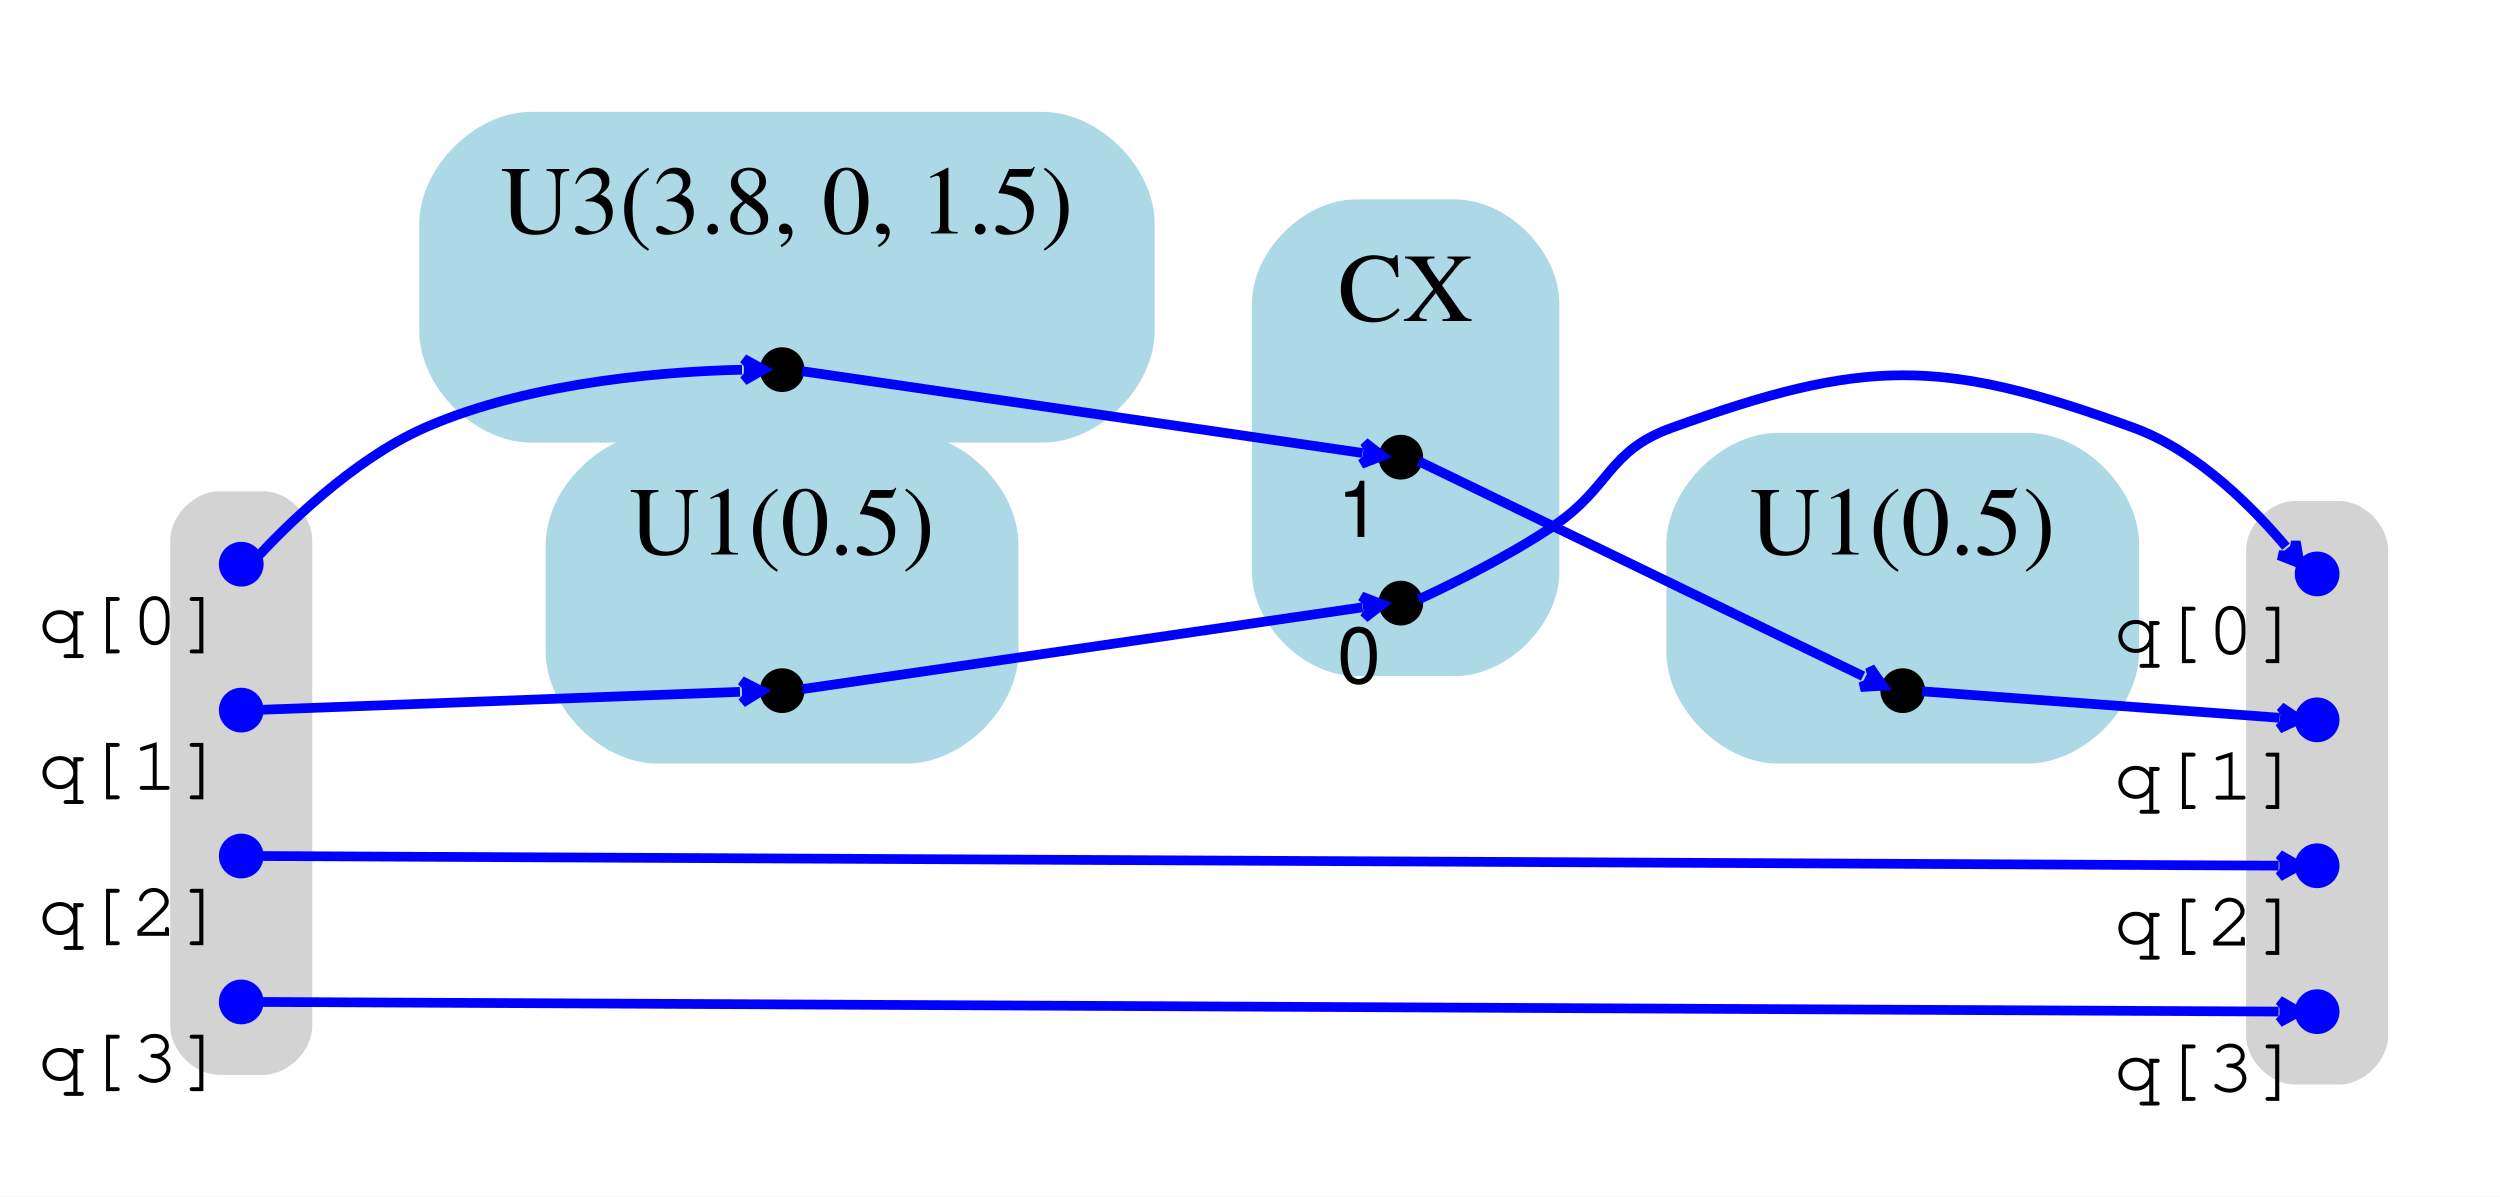
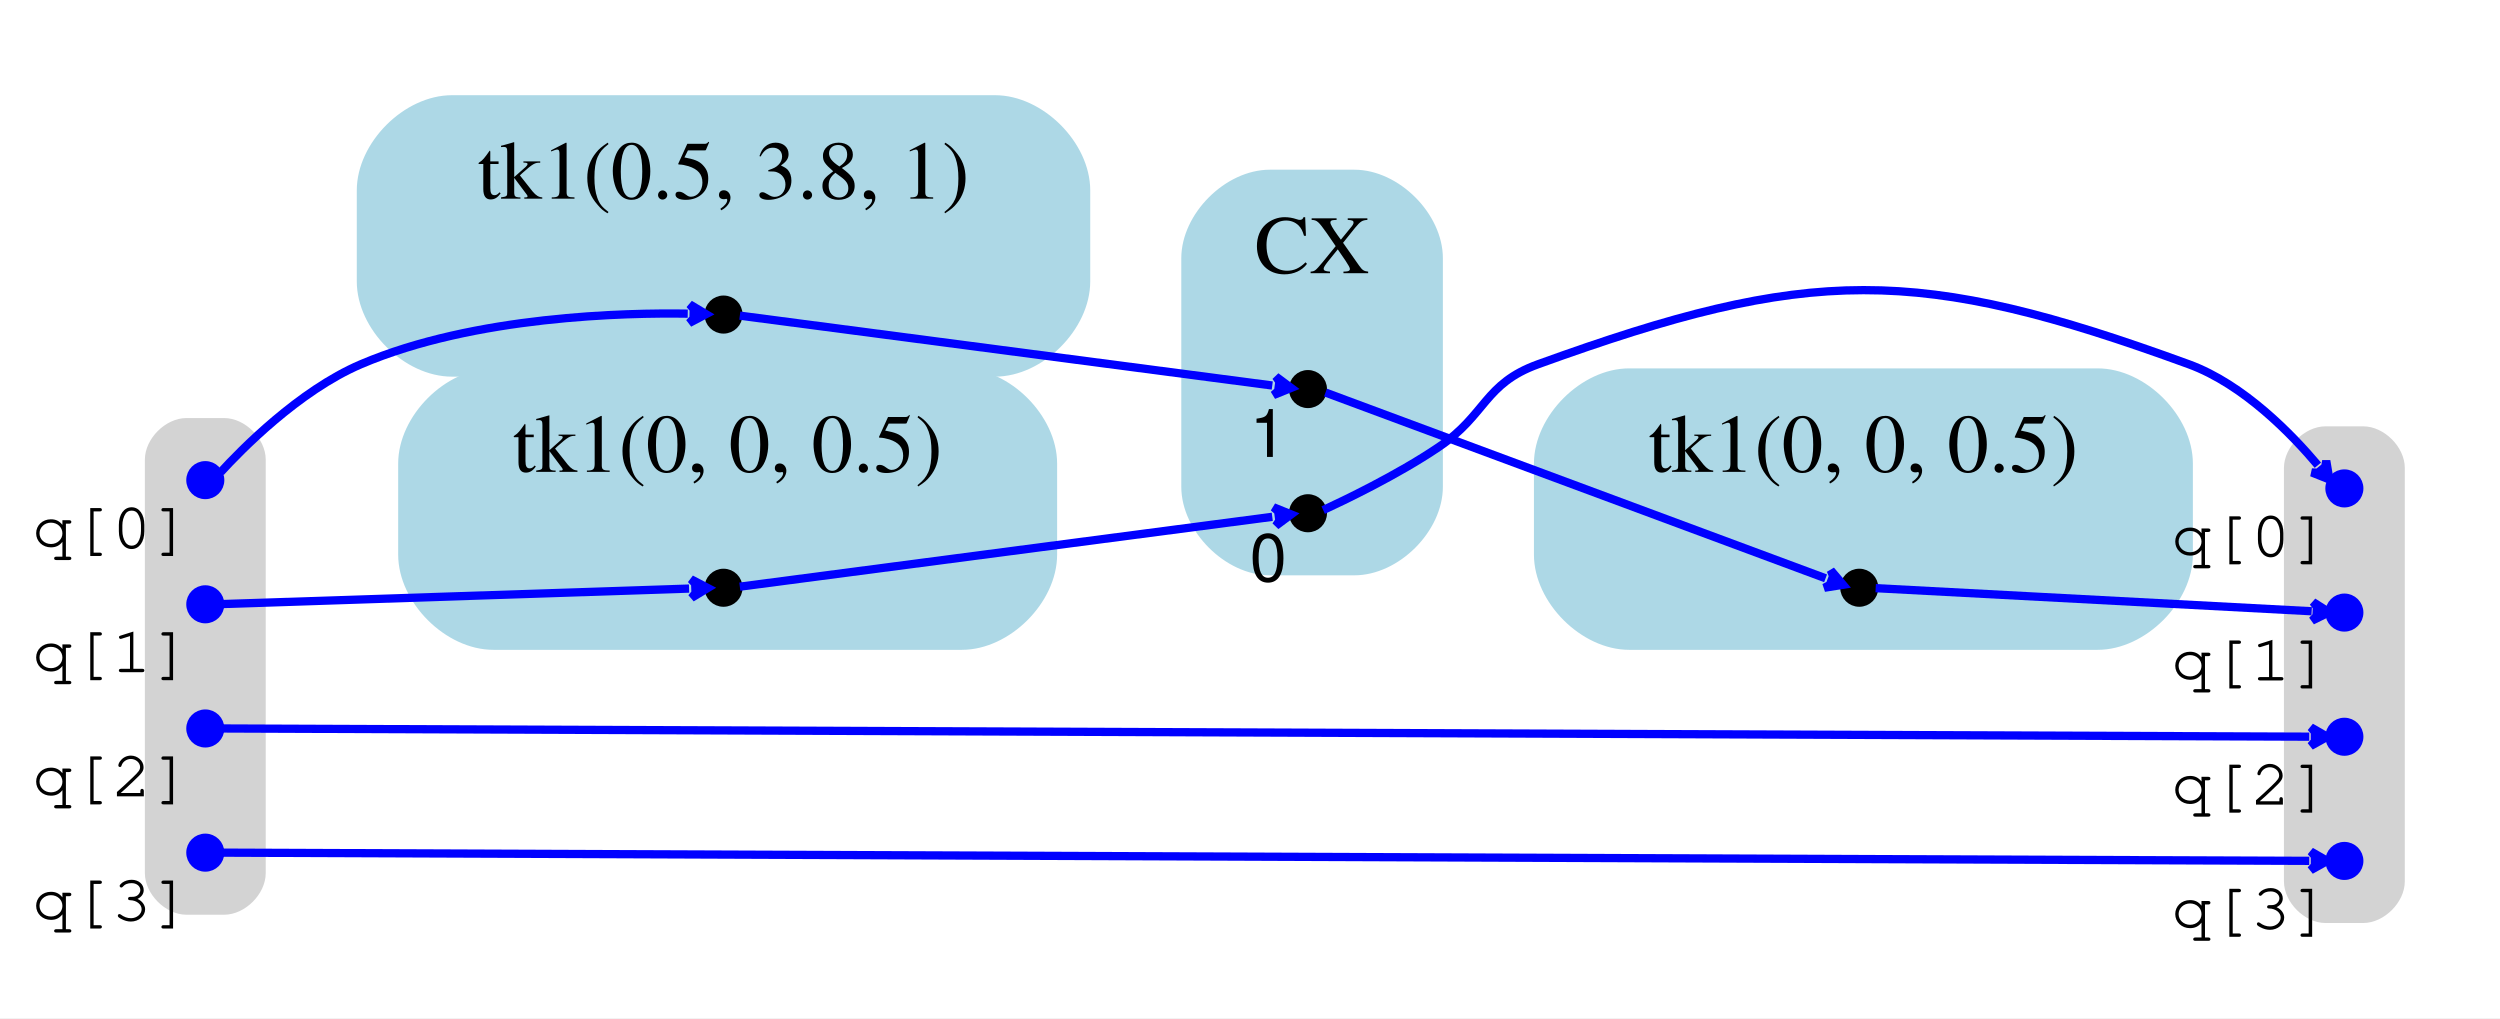
- <svg xmlns="http://www.w3.org/2000/svg" width="257pt" height="123pt" viewBox="0.00 0.00 257.00 123.00">
+ <svg xmlns="http://www.w3.org/2000/svg" width="302pt" height="123pt" viewBox="0.00 0.00 302.00 123.00">
  <g id="graph0" class="graph" transform="scale(1 1) rotate(0) translate(4 119)">
-     <polygon fill="white" stroke="transparent" points="-4,4 -4,-119 253,-119 253,4 -4,4" />
+     <polygon fill="white" stroke="transparent" points="-4,4 -4,-119 298,-119 298,4 -4,4" />
    <g id="clust1" class="cluster">
      <path fill="lightgrey" stroke="lightgrey" d="M18.53,-9C18.53,-9 23.07,-9 23.07,-9 25.33,-9 27.6,-11.27 27.6,-13.53 27.6,-13.53 27.6,-63.47 27.6,-63.47 27.6,-65.73 25.33,-68 23.07,-68 23.07,-68 18.53,-68 18.53,-68 16.27,-68 14,-65.73 14,-63.47 14,-63.47 14,-13.53 14,-13.53 14,-11.27 16.27,-9 18.53,-9" />
    </g>
    <g id="clust3" class="cluster">
-       <path fill="lightgrey" stroke="lightgrey" d="M231.93,-8C231.93,-8 236.47,-8 236.47,-8 238.73,-8 241,-10.27 241,-12.53 241,-12.53 241,-62.47 241,-62.47 241,-64.73 238.73,-67 236.47,-67 236.47,-67 231.93,-67 231.93,-67 229.67,-67 227.4,-64.73 227.4,-62.47 227.4,-62.47 227.4,-12.53 227.4,-12.53 227.4,-10.27 229.67,-8 231.93,-8" />
+       <path fill="lightgrey" stroke="lightgrey" d="M276.93,-8C276.93,-8 281.47,-8 281.47,-8 283.73,-8 286,-10.27 286,-12.53 286,-12.53 286,-62.47 286,-62.47 286,-64.73 283.73,-67 281.47,-67 281.47,-67 276.93,-67 276.93,-67 274.67,-67 272.4,-64.73 272.4,-62.47 272.4,-62.47 272.4,-12.53 272.4,-12.53 272.4,-10.27 274.67,-8 276.93,-8" />
    </g>
    <g id="clust5" class="cluster">
-       <path fill="lightblue" stroke="lightblue" d="M135.4,-50C135.4,-50 145.6,-50 145.6,-50 150.7,-50 155.8,-55.1 155.8,-60.2 155.8,-60.2 155.8,-87.8 155.8,-87.8 155.8,-92.9 150.7,-98 145.6,-98 145.6,-98 135.4,-98 135.4,-98 130.3,-98 125.2,-92.9 125.2,-87.8 125.2,-87.8 125.2,-60.2 125.2,-60.2 125.2,-55.1 130.3,-50 135.4,-50" />
-       <text text-anchor="middle" x="140.5" y="-86" font-family="Times,serif" font-size="10.00">CX</text>
+       <path fill="lightblue" stroke="lightblue" d="M149.4,-50C149.4,-50 159.6,-50 159.6,-50 164.7,-50 169.8,-55.1 169.8,-60.2 169.8,-60.2 169.8,-87.8 169.8,-87.8 169.8,-92.9 164.7,-98 159.6,-98 159.6,-98 149.4,-98 149.4,-98 144.3,-98 139.2,-92.9 139.2,-87.8 139.2,-87.8 139.2,-60.2 139.2,-60.2 139.2,-55.1 144.3,-50 149.4,-50" />
+       <text text-anchor="middle" x="154.5" y="-86" font-family="Times,serif" font-size="10.00">CX</text>
    </g>
    <g id="clust6" class="cluster">
-       <path fill="lightblue" stroke="lightblue" d="M50.6,-74C50.6,-74 103.2,-74 103.2,-74 108.7,-74 114.2,-79.5 114.2,-85 114.2,-85 114.2,-96 114.2,-96 114.2,-101.5 108.7,-107 103.2,-107 103.2,-107 50.6,-107 50.6,-107 45.1,-107 39.6,-101.5 39.6,-96 39.6,-96 39.6,-85 39.6,-85 39.6,-79.5 45.1,-74 50.6,-74" />
-       <text text-anchor="middle" x="76.9" y="-95" font-family="Times,serif" font-size="10.00">U3(3.8, 0, 1.5)</text>
+       <path fill="lightblue" stroke="lightblue" d="M50.6,-74C50.6,-74 116.2,-74 116.2,-74 121.7,-74 127.2,-79.5 127.2,-85 127.2,-85 127.2,-96 127.2,-96 127.2,-101.5 121.7,-107 116.2,-107 116.2,-107 50.6,-107 50.6,-107 45.1,-107 39.6,-101.5 39.6,-96 39.6,-96 39.6,-85 39.6,-85 39.6,-79.5 45.1,-74 50.6,-74" />
+       <text text-anchor="middle" x="83.4" y="-95" font-family="Times,serif" font-size="10.00">tk1(0.5, 3.8, 1)</text>
    </g>
    <g id="clust7" class="cluster">
-       <path fill="lightblue" stroke="lightblue" d="M178.8,-41C178.8,-41 204.4,-41 204.4,-41 209.9,-41 215.4,-46.5 215.4,-52 215.4,-52 215.4,-63 215.4,-63 215.4,-68.5 209.9,-74 204.4,-74 204.4,-74 178.8,-74 178.8,-74 173.3,-74 167.8,-68.5 167.8,-63 167.8,-63 167.8,-52 167.8,-52 167.8,-46.5 173.3,-41 178.8,-41" />
-       <text text-anchor="middle" x="191.6" y="-62" font-family="Times,serif" font-size="10.00">U1(0.5)</text>
+       <path fill="lightblue" stroke="lightblue" d="M55.6,-41C55.6,-41 112.2,-41 112.2,-41 117.7,-41 123.2,-46.5 123.2,-52 123.2,-52 123.2,-63 123.2,-63 123.2,-68.5 117.7,-74 112.2,-74 112.2,-74 55.6,-74 55.6,-74 50.1,-74 44.6,-68.5 44.6,-63 44.6,-63 44.6,-52 44.6,-52 44.6,-46.5 50.1,-41 55.6,-41" />
+       <text text-anchor="middle" x="83.9" y="-62" font-family="Times,serif" font-size="10.00">tk1(0, 0, 0.5)</text>
    </g>
    <g id="clust8" class="cluster">
-       <path fill="lightblue" stroke="lightblue" d="M63.6,-41C63.6,-41 89.2,-41 89.2,-41 94.7,-41 100.2,-46.5 100.2,-52 100.2,-52 100.2,-63 100.2,-63 100.2,-68.5 94.7,-74 89.2,-74 89.2,-74 63.6,-74 63.6,-74 58.1,-74 52.6,-68.5 52.6,-63 52.6,-63 52.6,-52 52.6,-52 52.6,-46.5 58.1,-41 63.6,-41" />
-       <text text-anchor="middle" x="76.4" y="-62" font-family="Times,serif" font-size="10.00">U1(0.5)</text>
+       <path fill="lightblue" stroke="lightblue" d="M192.8,-41C192.8,-41 249.4,-41 249.4,-41 254.9,-41 260.4,-46.5 260.4,-52 260.4,-52 260.4,-63 260.4,-63 260.4,-68.5 254.9,-74 249.4,-74 249.4,-74 192.8,-74 192.8,-74 187.3,-74 181.8,-68.5 181.8,-63 181.8,-63 181.8,-52 181.8,-52 181.8,-46.5 187.3,-41 192.8,-41" />
+       <text text-anchor="middle" x="221.1" y="-62" font-family="Times,serif" font-size="10.00">tk1(0, 0, 0.5)</text>
    </g>
    <g id="node1" class="node">
      <ellipse fill="blue" stroke="blue" cx="20.8" cy="-61" rx="1.8" ry="1.8" />
      <text text-anchor="middle" x="9.5" y="-52.8" font-family="Courier,monospace" font-size="8.00">q[0]</text>
    </g>
    <g id="node11" class="node">
-       <ellipse fill="black" stroke="black" cx="76.4" cy="-81" rx="1.8" ry="1.8" />
+       <ellipse fill="black" stroke="black" cx="83.4" cy="-81" rx="1.8" ry="1.8" />
    </g>
    <g id="edge1" class="edge">
-       <path fill="none" stroke="blue" d="M22.65,-61.94C25.04,-64.52 32.12,-71.69 39.6,-75 50.9,-79.99 65.88,-80.86 72.28,-80.99" />
-       <polygon fill="blue" stroke="blue" points="74.47,-81.01 72.46,-82.12 73.47,-81 72.47,-80.99 72.47,-80.99 72.47,-80.99 73.47,-81 72.48,-79.87 74.47,-81.01 74.47,-81.01" />
+       <path fill="none" stroke="blue" d="M22.65,-61.95C25.03,-64.56 32.08,-71.79 39.6,-75 53.37,-80.87 71.67,-81.23 79.08,-81.11" />
+       <polygon fill="blue" stroke="blue" points="81.29,-81.05 79.32,-82.23 80.29,-81.08 79.29,-81.1 79.29,-81.1 79.29,-81.1 80.29,-81.08 79.26,-79.98 81.29,-81.05 81.29,-81.05" />
    </g>
    <g id="node2" class="node">
      <ellipse fill="blue" stroke="blue" cx="20.8" cy="-46" rx="1.8" ry="1.8" />
      <text text-anchor="middle" x="9.5" y="-37.8" font-family="Courier,monospace" font-size="8.00">q[1]</text>
    </g>
-     <g id="node13" class="node">
-       <ellipse fill="black" stroke="black" cx="76.4" cy="-48" rx="1.8" ry="1.8" />
+     <g id="node12" class="node">
+       <ellipse fill="black" stroke="black" cx="83.4" cy="-48" rx="1.8" ry="1.8" />
    </g>
    <g id="edge2" class="edge">
-       <path fill="none" stroke="blue" d="M22.73,-46.03C28.68,-46.26 61.45,-47.48 72.07,-47.88" />
-       <polygon fill="blue" stroke="blue" points="74.27,-47.96 72.23,-49.01 73.27,-47.92 72.27,-47.88 72.27,-47.88 72.27,-47.88 73.27,-47.92 72.31,-46.76 74.27,-47.96 74.27,-47.96" />
+       <path fill="none" stroke="blue" d="M22.85,-46.03C29.69,-46.26 67.91,-47.52 79.24,-47.9" />
+       <polygon fill="blue" stroke="blue" points="81.5,-47.97 79.47,-49.03 80.5,-47.94 79.5,-47.9 79.5,-47.9 79.5,-47.9 80.5,-47.94 79.54,-46.78 81.5,-47.97 81.5,-47.97" />
    </g>
    <g id="node3" class="node">
      <ellipse fill="blue" stroke="blue" cx="20.8" cy="-31" rx="1.8" ry="1.8" />
      <text text-anchor="middle" x="9.5" y="-22.8" font-family="Courier,monospace" font-size="8.00">q[2]</text>
    </g>
    <g id="node7" class="node">
-       <ellipse fill="blue" stroke="blue" cx="234.2" cy="-30" rx="1.8" ry="1.8" />
-       <text text-anchor="middle" x="222.9" y="-21.8" font-family="Courier,monospace" font-size="8.00">q[2]</text>
+       <ellipse fill="blue" stroke="blue" cx="279.2" cy="-30" rx="1.8" ry="1.8" />
+       <text text-anchor="middle" x="267.9" y="-21.8" font-family="Courier,monospace" font-size="8.00">q[2]</text>
    </g>
    <g id="edge3" class="edge">
-       <path fill="none" stroke="blue" d="M22.74,-31C36.88,-30.93 205.72,-30.13 230.24,-30.01" />
-       <polygon fill="blue" stroke="blue" points="232.33,-30 230.33,-31.14 231.33,-30.01 230.33,-30.01 230.33,-30.01 230.33,-30.01 231.33,-30.01 230.32,-28.89 232.33,-30 232.33,-30" />
+       <path fill="none" stroke="blue" d="M22.94,-31C40.16,-30.93 246.53,-30.12 274.96,-30.01" />
+       <polygon fill="blue" stroke="blue" points="277.14,-30 275.15,-31.14 276.14,-30.01 275.14,-30.01 275.14,-30.01 275.14,-30.01 276.14,-30.01 275.14,-28.89 277.14,-30 277.14,-30" />
    </g>
    <g id="node4" class="node">
      <ellipse fill="blue" stroke="blue" cx="20.8" cy="-16" rx="1.8" ry="1.8" />
      <text text-anchor="middle" x="9.5" y="-7.8" font-family="Courier,monospace" font-size="8.00">q[3]</text>
    </g>
    <g id="node8" class="node">
-       <ellipse fill="blue" stroke="blue" cx="234.2" cy="-15" rx="1.8" ry="1.8" />
-       <text text-anchor="middle" x="222.9" y="-6.8" font-family="Courier,monospace" font-size="8.00">q[3]</text>
+       <ellipse fill="blue" stroke="blue" cx="279.2" cy="-15" rx="1.8" ry="1.8" />
+       <text text-anchor="middle" x="267.9" y="-6.8" font-family="Courier,monospace" font-size="8.00">q[3]</text>
    </g>
    <g id="edge4" class="edge">
-       <path fill="none" stroke="blue" d="M22.74,-16C36.88,-15.93 205.72,-15.13 230.24,-15.01" />
-       <polygon fill="blue" stroke="blue" points="232.33,-15 230.33,-16.14 231.33,-15.01 230.33,-15.01 230.33,-15.01 230.33,-15.01 231.33,-15.01 230.32,-13.89 232.33,-15 232.33,-15" />
+       <path fill="none" stroke="blue" d="M22.94,-16C40.16,-15.93 246.53,-15.12 274.96,-15.01" />
+       <polygon fill="blue" stroke="blue" points="277.14,-15 275.15,-16.14 276.14,-15.01 275.14,-15.01 275.14,-15.01 275.14,-15.01 276.14,-15.01 275.14,-13.89 277.14,-15 277.14,-15" />
    </g>
    <g id="node5" class="node">
-       <ellipse fill="blue" stroke="blue" cx="234.2" cy="-60" rx="1.8" ry="1.8" />
-       <text text-anchor="middle" x="222.9" y="-51.8" font-family="Courier,monospace" font-size="8.00">q[0]</text>
+       <ellipse fill="blue" stroke="blue" cx="279.2" cy="-60" rx="1.8" ry="1.8" />
+       <text text-anchor="middle" x="267.9" y="-51.8" font-family="Courier,monospace" font-size="8.00">q[0]</text>
    </g>
    <g id="node6" class="node">
-       <ellipse fill="blue" stroke="blue" cx="234.2" cy="-45" rx="1.8" ry="1.8" />
-       <text text-anchor="middle" x="222.9" y="-36.8" font-family="Courier,monospace" font-size="8.00">q[1]</text>
+       <ellipse fill="blue" stroke="blue" cx="279.2" cy="-45" rx="1.8" ry="1.8" />
+       <text text-anchor="middle" x="267.9" y="-36.8" font-family="Courier,monospace" font-size="8.00">q[1]</text>
    </g>
    <g id="node9" class="node">
-       <ellipse fill="black" stroke="black" cx="140" cy="-57" rx="1.8" ry="1.8" />
-       <text text-anchor="middle" x="135.7" y="-48.8" font-family="Helvetica,sans-Serif" font-size="8.00">0</text>
+       <ellipse fill="black" stroke="black" cx="154" cy="-57" rx="1.8" ry="1.8" />
+       <text text-anchor="middle" x="149.2" y="-48.8" font-family="Helvetica,sans-Serif" font-size="8.00">0</text>
    </g>
    <g id="edge5" class="edge">
-       <path fill="none" stroke="blue" d="M141.84,-57.38C144.14,-58.44 150.77,-61.59 155.8,-65 161.55,-68.89 161.27,-72.64 167.8,-75 187.69,-82.2 195.53,-82.26 215.4,-75 222.06,-72.57 227.96,-66.42 231,-62.8" />
-       <polygon fill="blue" stroke="blue" points="232.39,-61.08 232.01,-63.34 231.76,-61.86 231.13,-62.64 231.13,-62.64 231.13,-62.64 231.76,-61.86 230.26,-61.93 232.39,-61.08 232.39,-61.08" />
+       <path fill="none" stroke="blue" d="M155.84,-57.38C158.14,-58.44 164.77,-61.59 169.8,-65 175.55,-68.89 175.27,-72.64 181.8,-75 214.65,-86.89 227.59,-86.98 260.4,-75 267.06,-72.57 272.96,-66.42 276,-62.8" />
+       <polygon fill="blue" stroke="blue" points="277.39,-61.08 277.01,-63.34 276.76,-61.86 276.13,-62.64 276.13,-62.64 276.13,-62.64 276.76,-61.86 275.26,-61.93 277.39,-61.08 277.39,-61.08" />
    </g>
    <g id="node10" class="node">
-       <ellipse fill="black" stroke="black" cx="140" cy="-72" rx="1.8" ry="1.8" />
-       <text text-anchor="middle" x="135.7" y="-63.8" font-family="Helvetica,sans-Serif" font-size="8.00">1</text>
+       <ellipse fill="black" stroke="black" cx="154" cy="-72" rx="1.8" ry="1.8" />
+       <text text-anchor="middle" x="149.2" y="-63.8" font-family="Helvetica,sans-Serif" font-size="8.00">1</text>
    </g>
-     <g id="node12" class="node">
-       <ellipse fill="black" stroke="black" cx="191.6" cy="-48" rx="1.8" ry="1.8" />
+     <g id="node13" class="node">
+       <ellipse fill="black" stroke="black" cx="220.6" cy="-48" rx="1.8" ry="1.8" />
    </g>
    <g id="edge6" class="edge">
-       <path fill="none" stroke="blue" d="M141.86,-71.58C147.36,-68.92 177.69,-54.25 187.52,-49.49" />
-       <polygon fill="blue" stroke="blue" points="189.55,-48.51 188.24,-50.39 188.65,-48.94 187.75,-49.38 187.75,-49.38 187.75,-49.38 188.65,-48.94 187.26,-48.37 189.55,-48.51 189.55,-48.51" />
+       <path fill="none" stroke="blue" d="M156.12,-71.58C163.47,-68.85 204.85,-53.48 216.53,-49.14" />
+       <polygon fill="blue" stroke="blue" points="218.64,-48.36 217.16,-50.11 217.71,-48.7 216.77,-49.05 216.77,-49.05 216.77,-49.05 217.71,-48.7 216.38,-48 218.64,-48.36 218.64,-48.36" />
    </g>
    <g id="edge7" class="edge">
-       <path fill="none" stroke="blue" d="M78.47,-80.84C85.48,-79.82 124.94,-74.05 136.07,-72.43" />
-       <polygon fill="blue" stroke="blue" points="138.09,-72.13 136.27,-73.54 137.1,-72.28 136.11,-72.42 136.11,-72.42 136.11,-72.42 137.1,-72.28 135.95,-71.31 138.09,-72.13 138.09,-72.13" />
+       <path fill="none" stroke="blue" d="M85.37,-80.87C92.52,-79.94 137.09,-74.09 149.69,-72.43" />
+       <polygon fill="blue" stroke="blue" points="151.97,-72.14 150.13,-73.51 150.98,-72.27 149.98,-72.4 149.98,-72.4 149.98,-72.4 150.98,-72.27 149.84,-71.28 151.97,-72.14 151.97,-72.14" />
    </g>
    <g id="edge8" class="edge">
-       <path fill="none" stroke="blue" d="M193.6,-47.93C198.74,-47.55 222.15,-45.82 230.35,-45.21" />
-       <polygon fill="blue" stroke="blue" points="232.37,-45.06 230.46,-46.33 231.37,-45.14 230.38,-45.21 230.38,-45.21 230.38,-45.21 231.37,-45.14 230.29,-44.09 232.37,-45.06 232.37,-45.06" />
+       <path fill="none" stroke="blue" d="M85.37,-48.13C92.52,-49.06 137.09,-54.91 149.69,-56.57" />
+       <polygon fill="blue" stroke="blue" points="151.97,-56.86 149.84,-57.72 150.98,-56.73 149.98,-56.6 149.98,-56.6 149.98,-56.6 150.98,-56.73 150.13,-55.49 151.97,-56.86 151.97,-56.86" />
    </g>
    <g id="edge9" class="edge">
-       <path fill="none" stroke="blue" d="M78.47,-48.16C85.48,-49.18 124.94,-54.95 136.07,-56.57" />
-       <polygon fill="blue" stroke="blue" points="138.09,-56.87 135.95,-57.69 137.1,-56.72 136.11,-56.58 136.11,-56.58 136.11,-56.58 137.1,-56.72 136.27,-55.46 138.09,-56.87 138.09,-56.87" />
+       <path fill="none" stroke="blue" d="M222.58,-47.95C228.97,-47.61 264.67,-45.72 275.25,-45.16" />
+       <polygon fill="blue" stroke="blue" points="277.36,-45.04 275.42,-46.27 276.36,-45.1 275.36,-45.15 275.36,-45.15 275.36,-45.15 276.36,-45.1 275.3,-44.03 277.36,-45.04 277.36,-45.04" />
    </g>
  </g>
</svg>
